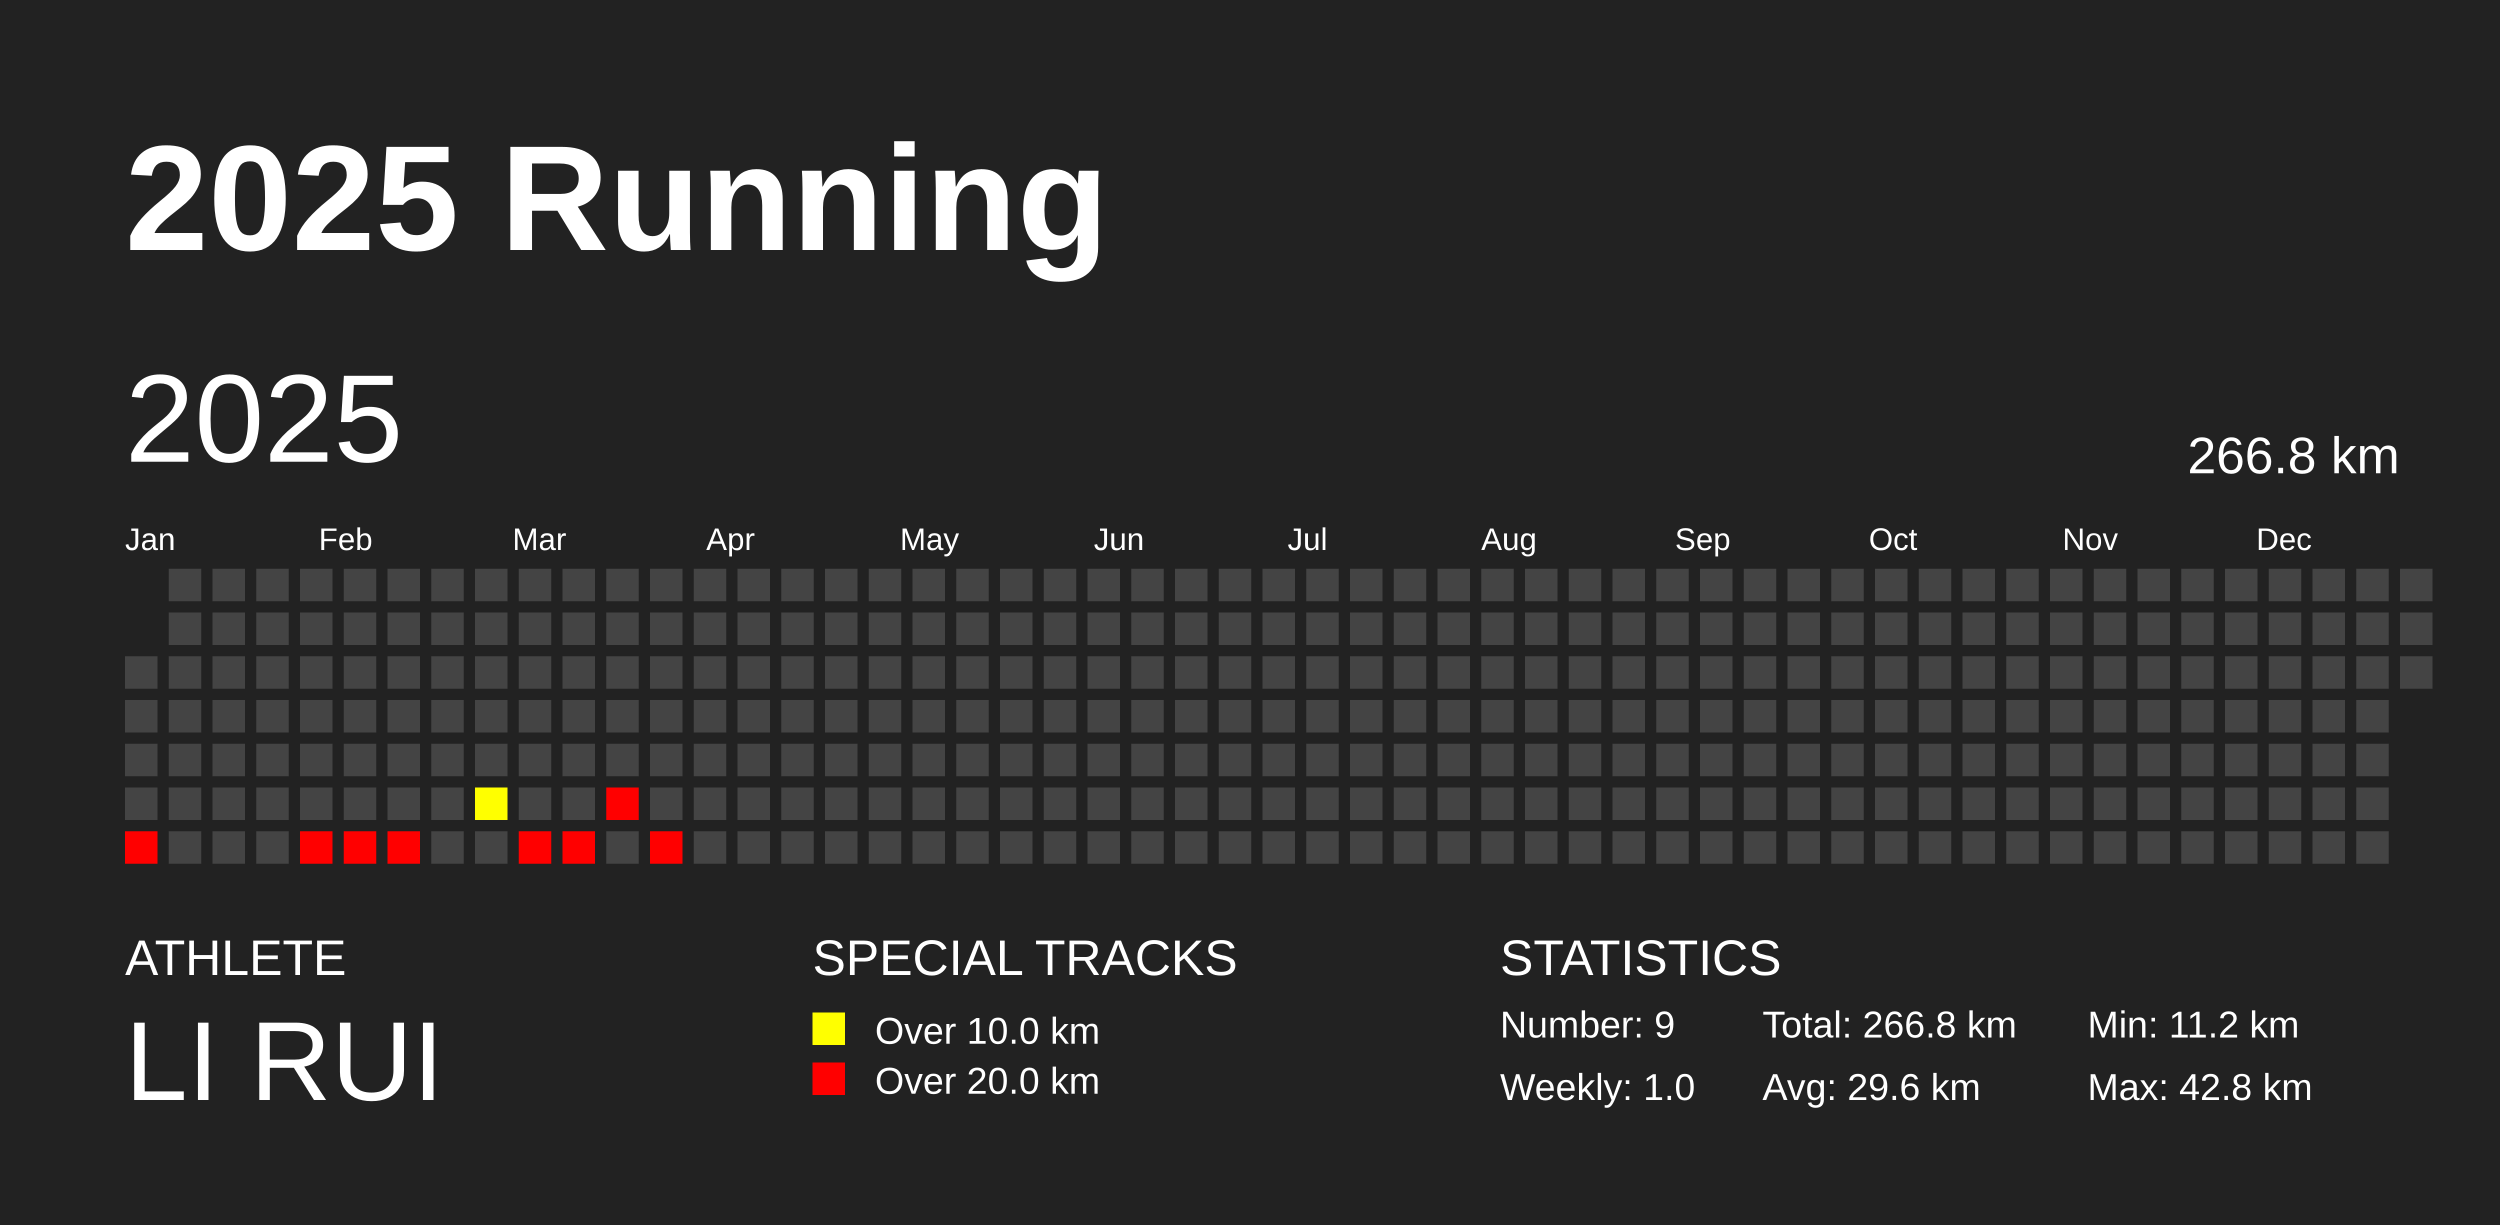
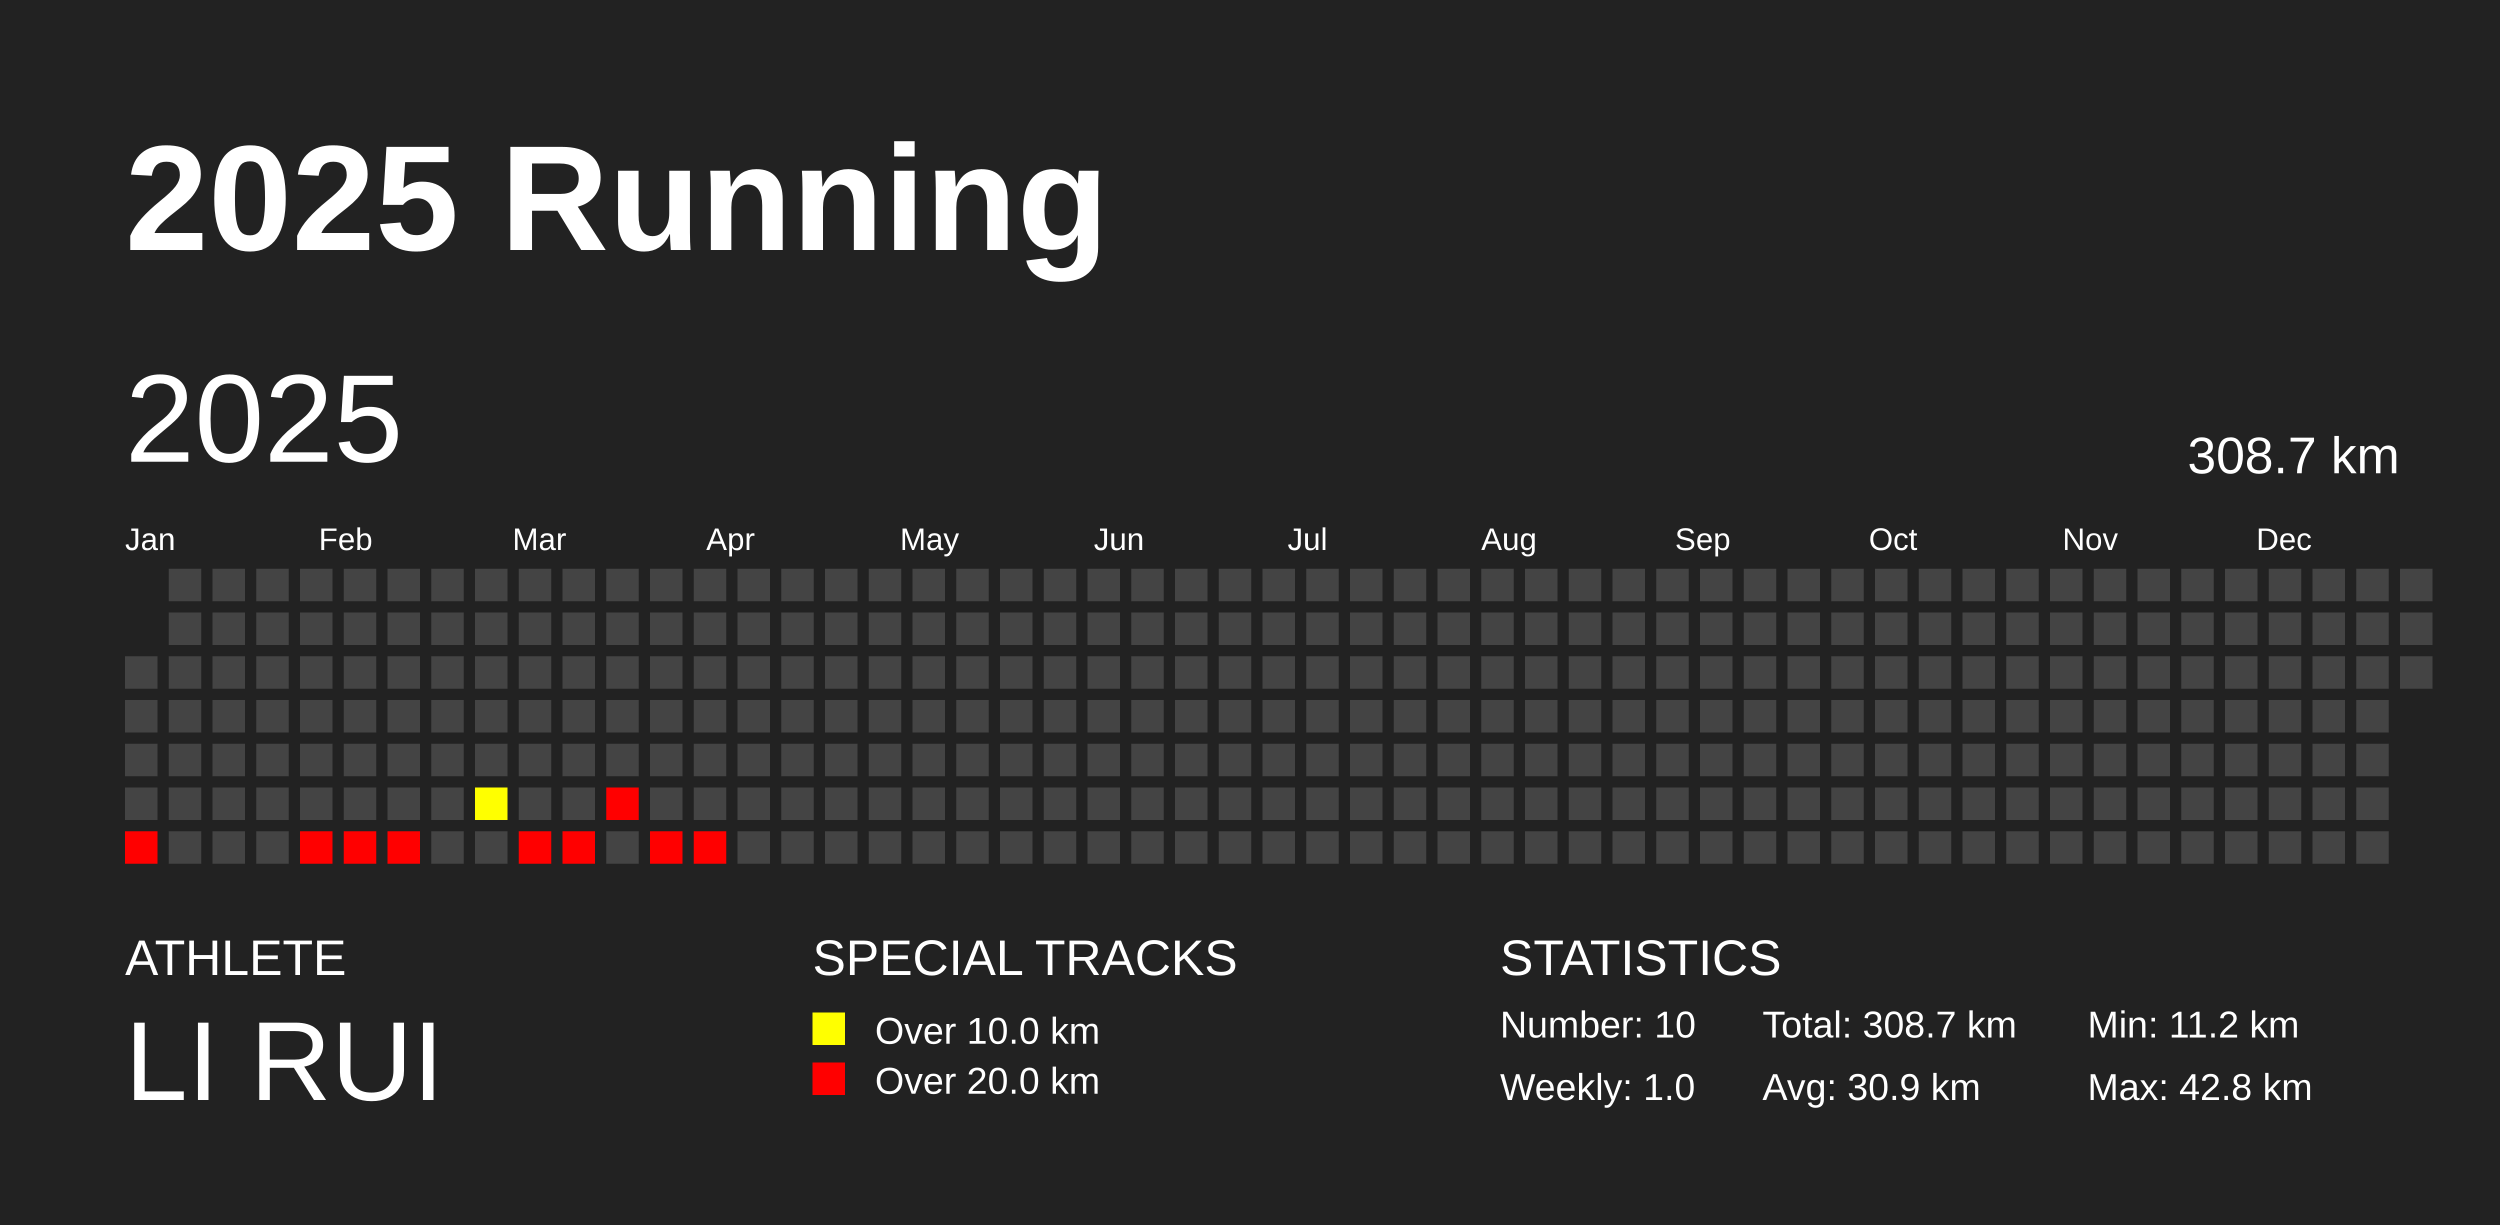
<svg xmlns="http://www.w3.org/2000/svg" baseProfile="full" height="98mm" version="1.1" viewBox="0,0,200,98" width="200mm">
  <defs />
  <rect fill="#222222" height="98" width="200" x="0" y="0" />
  <text fill="#FFFFFF" style="font-size:12px; font-family:Arial; font-weight:bold;" x="10" y="20">2025 Running</text>
  <text fill="#FFFFFF" style="font-size:4px; font-family:Arial" x="10" y="78">ATHLETE</text>
  <text fill="#FFFFFF" style="font-size:9px; font-family:Arial" x="10" y="88">LI RUI</text>
  <text fill="#FFFFFF" style="font-size:4px; font-family:Arial" x="65" y="78">SPECIAL TRACKS</text>
  <rect fill="yellow" height="2.6" width="2.6" x="65" y="81" />
  <text fill="#FFFFFF" style="font-size:3px; font-family:Arial" x="70" y="83.5">Over 10.0 km</text>
  <rect fill="red" height="2.6" width="2.6" x="65" y="85" />
  <text fill="#FFFFFF" style="font-size:3px; font-family:Arial" x="70" y="87.5">Over 20.0 km</text>
  <text fill="#FFFFFF" style="font-size:4px; font-family:Arial" x="120" y="78">STATISTICS</text>
-   <text fill="#FFFFFF" style="font-size:3px; font-family:Arial" x="120" y="83">Number: 9</text>
+   <text fill="#FFFFFF" style="font-size:3px; font-family:Arial" x="120" y="83">Number: 10</text>
  <text fill="#FFFFFF" style="font-size:3px; font-family:Arial" x="120" y="88">Weekly: 1.0</text>
-   <text fill="#FFFFFF" style="font-size:3px; font-family:Arial" x="141" y="83">Total: 266.8 km</text>
-   <text fill="#FFFFFF" style="font-size:3px; font-family:Arial" x="141" y="88">Avg: 29.6 km</text>
+   <text fill="#FFFFFF" style="font-size:3px; font-family:Arial" x="141" y="83">Total: 308.7 km</text>
+   <text fill="#FFFFFF" style="font-size:3px; font-family:Arial" x="141" y="88">Avg: 30.9 km</text>
  <text fill="#FFFFFF" style="font-size:3px; font-family:Arial" x="167" y="83">Min: 11.2 km</text>
  <text fill="#FFFFFF" style="font-size:3px; font-family:Arial" x="167" y="88">Max: 42.8 km</text>
  <text dominant-baseline="hanging" fill="#FFFFFF" style="font-size:10.0px; font-family:Arial;" x="10" y="30">2025</text>
-   <text dominant-baseline="hanging" fill="#FFFFFF" style="font-size:4.125px; font-family:Arial;" x="175" y="35">266.8 km</text>
+   <text dominant-baseline="hanging" fill="#FFFFFF" style="font-size:4.125px; font-family:Arial;" x="175" y="35">308.7 km</text>
  <text fill="#FFFFFF" style="font-size:2.5px; font-family:Arial" x="10.0" y="44">Jan</text>
  <text fill="#FFFFFF" style="font-size:2.5px; font-family:Arial" x="25.5" y="44">Feb</text>
  <text fill="#FFFFFF" style="font-size:2.5px; font-family:Arial" x="41.0" y="44">Mar</text>
  <text fill="#FFFFFF" style="font-size:2.5px; font-family:Arial" x="56.5" y="44">Apr</text>
  <text fill="#FFFFFF" style="font-size:2.5px; font-family:Arial" x="72.0" y="44">May</text>
  <text fill="#FFFFFF" style="font-size:2.5px; font-family:Arial" x="87.5" y="44">Jun</text>
  <text fill="#FFFFFF" style="font-size:2.5px; font-family:Arial" x="103.0" y="44">Jul</text>
  <text fill="#FFFFFF" style="font-size:2.5px; font-family:Arial" x="118.5" y="44">Aug</text>
  <text fill="#FFFFFF" style="font-size:2.5px; font-family:Arial" x="134.0" y="44">Sep</text>
  <text fill="#FFFFFF" style="font-size:2.5px; font-family:Arial" x="149.5" y="44">Oct</text>
  <text fill="#FFFFFF" style="font-size:2.5px; font-family:Arial" x="165.0" y="44">Nov</text>
  <text fill="#FFFFFF" style="font-size:2.5px; font-family:Arial" x="180.5" y="44">Dec</text>
  <rect fill="#444444" height="2.6" width="2.6" x="10.0" y="52.5" />
  <rect fill="#444444" height="2.6" width="2.6" x="10.0" y="56.0" />
  <rect fill="#444444" height="2.6" width="2.6" x="10.0" y="59.5" />
  <rect fill="#444444" height="2.6" width="2.6" x="10.0" y="63.0" />
  <rect fill="red" height="2.6" width="2.6" x="10.0" y="66.5" />
  <rect fill="#444444" height="2.6" width="2.6" x="13.5" y="45.5" />
  <rect fill="#444444" height="2.6" width="2.6" x="13.5" y="49.0" />
  <rect fill="#444444" height="2.6" width="2.6" x="13.5" y="52.5" />
  <rect fill="#444444" height="2.6" width="2.6" x="13.5" y="56.0" />
  <rect fill="#444444" height="2.6" width="2.6" x="13.5" y="59.5" />
  <rect fill="#444444" height="2.6" width="2.6" x="13.5" y="63.0" />
  <rect fill="#444444" height="2.6" width="2.6" x="13.5" y="66.5" />
  <rect fill="#444444" height="2.6" width="2.6" x="17.0" y="45.5" />
  <rect fill="#444444" height="2.6" width="2.6" x="17.0" y="49.0" />
  <rect fill="#444444" height="2.6" width="2.6" x="17.0" y="52.5" />
  <rect fill="#444444" height="2.6" width="2.6" x="17.0" y="56.0" />
  <rect fill="#444444" height="2.6" width="2.6" x="17.0" y="59.5" />
  <rect fill="#444444" height="2.6" width="2.6" x="17.0" y="63.0" />
  <rect fill="#444444" height="2.6" width="2.6" x="17.0" y="66.5" />
  <rect fill="#444444" height="2.6" width="2.6" x="20.5" y="45.5" />
  <rect fill="#444444" height="2.6" width="2.6" x="20.5" y="49.0" />
  <rect fill="#444444" height="2.6" width="2.6" x="20.5" y="52.5" />
  <rect fill="#444444" height="2.6" width="2.6" x="20.5" y="56.0" />
  <rect fill="#444444" height="2.6" width="2.6" x="20.5" y="59.5" />
  <rect fill="#444444" height="2.6" width="2.6" x="20.5" y="63.0" />
  <rect fill="#444444" height="2.6" width="2.6" x="20.5" y="66.5" />
  <rect fill="#444444" height="2.6" width="2.6" x="24.0" y="45.5" />
  <rect fill="#444444" height="2.6" width="2.6" x="24.0" y="49.0" />
  <rect fill="#444444" height="2.6" width="2.6" x="24.0" y="52.5" />
  <rect fill="#444444" height="2.6" width="2.6" x="24.0" y="56.0" />
  <rect fill="#444444" height="2.6" width="2.6" x="24.0" y="59.5" />
  <rect fill="#444444" height="2.6" width="2.6" x="24.0" y="63.0" />
  <rect fill="red" height="2.6" width="2.6" x="24.0" y="66.5" />
  <rect fill="#444444" height="2.6" width="2.6" x="27.5" y="45.5" />
  <rect fill="#444444" height="2.6" width="2.6" x="27.5" y="49.0" />
  <rect fill="#444444" height="2.6" width="2.6" x="27.5" y="52.5" />
  <rect fill="#444444" height="2.6" width="2.6" x="27.5" y="56.0" />
  <rect fill="#444444" height="2.6" width="2.6" x="27.5" y="59.5" />
  <rect fill="#444444" height="2.6" width="2.6" x="27.5" y="63.0" />
  <rect fill="red" height="2.6" width="2.6" x="27.5" y="66.5" />
  <rect fill="#444444" height="2.6" width="2.6" x="31.0" y="45.5" />
  <rect fill="#444444" height="2.6" width="2.6" x="31.0" y="49.0" />
  <rect fill="#444444" height="2.6" width="2.6" x="31.0" y="52.5" />
  <rect fill="#444444" height="2.6" width="2.6" x="31.0" y="56.0" />
  <rect fill="#444444" height="2.6" width="2.6" x="31.0" y="59.5" />
  <rect fill="#444444" height="2.6" width="2.6" x="31.0" y="63.0" />
  <rect fill="red" height="2.6" width="2.6" x="31.0" y="66.5" />
  <rect fill="#444444" height="2.6" width="2.6" x="34.5" y="45.5" />
  <rect fill="#444444" height="2.6" width="2.6" x="34.5" y="49.0" />
  <rect fill="#444444" height="2.6" width="2.6" x="34.5" y="52.5" />
  <rect fill="#444444" height="2.6" width="2.6" x="34.5" y="56.0" />
  <rect fill="#444444" height="2.6" width="2.6" x="34.5" y="59.5" />
  <rect fill="#444444" height="2.6" width="2.6" x="34.5" y="63.0" />
  <rect fill="#444444" height="2.6" width="2.6" x="34.5" y="66.5" />
  <rect fill="#444444" height="2.6" width="2.6" x="38.0" y="45.5" />
  <rect fill="#444444" height="2.6" width="2.6" x="38.0" y="49.0" />
  <rect fill="#444444" height="2.6" width="2.6" x="38.0" y="52.5" />
  <rect fill="#444444" height="2.6" width="2.6" x="38.0" y="56.0" />
  <rect fill="#444444" height="2.6" width="2.6" x="38.0" y="59.5" />
  <rect fill="#ffff00" height="2.6" width="2.6" x="38.0" y="63.0" />
  <rect fill="#444444" height="2.6" width="2.6" x="38.0" y="66.5" />
  <rect fill="#444444" height="2.6" width="2.6" x="41.5" y="45.5" />
  <rect fill="#444444" height="2.6" width="2.6" x="41.5" y="49.0" />
  <rect fill="#444444" height="2.6" width="2.6" x="41.5" y="52.5" />
  <rect fill="#444444" height="2.6" width="2.6" x="41.5" y="56.0" />
  <rect fill="#444444" height="2.6" width="2.6" x="41.5" y="59.5" />
  <rect fill="#444444" height="2.6" width="2.6" x="41.5" y="63.0" />
  <rect fill="red" height="2.6" width="2.6" x="41.5" y="66.5" />
  <rect fill="#444444" height="2.6" width="2.6" x="45.0" y="45.5" />
  <rect fill="#444444" height="2.6" width="2.6" x="45.0" y="49.0" />
  <rect fill="#444444" height="2.6" width="2.6" x="45.0" y="52.5" />
  <rect fill="#444444" height="2.6" width="2.6" x="45.0" y="56.0" />
  <rect fill="#444444" height="2.6" width="2.6" x="45.0" y="59.5" />
  <rect fill="#444444" height="2.6" width="2.6" x="45.0" y="63.0" />
  <rect fill="red" height="2.6" width="2.6" x="45.0" y="66.5" />
  <rect fill="#444444" height="2.6" width="2.6" x="48.5" y="45.5" />
  <rect fill="#444444" height="2.6" width="2.6" x="48.5" y="49.0" />
  <rect fill="#444444" height="2.6" width="2.6" x="48.5" y="52.5" />
  <rect fill="#444444" height="2.6" width="2.6" x="48.5" y="56.0" />
  <rect fill="#444444" height="2.6" width="2.6" x="48.5" y="59.5" />
  <rect fill="red" height="2.6" width="2.6" x="48.5" y="63.0" />
  <rect fill="#444444" height="2.6" width="2.6" x="48.5" y="66.5" />
  <rect fill="#444444" height="2.6" width="2.6" x="52.0" y="45.5" />
  <rect fill="#444444" height="2.6" width="2.6" x="52.0" y="49.0" />
  <rect fill="#444444" height="2.6" width="2.6" x="52.0" y="52.5" />
  <rect fill="#444444" height="2.6" width="2.6" x="52.0" y="56.0" />
  <rect fill="#444444" height="2.6" width="2.6" x="52.0" y="59.5" />
  <rect fill="#444444" height="2.6" width="2.6" x="52.0" y="63.0" />
  <rect fill="red" height="2.6" width="2.6" x="52.0" y="66.5" />
  <rect fill="#444444" height="2.6" width="2.6" x="55.5" y="45.5" />
  <rect fill="#444444" height="2.6" width="2.6" x="55.5" y="49.0" />
  <rect fill="#444444" height="2.6" width="2.6" x="55.5" y="52.5" />
  <rect fill="#444444" height="2.6" width="2.6" x="55.5" y="56.0" />
  <rect fill="#444444" height="2.6" width="2.6" x="55.5" y="59.5" />
  <rect fill="#444444" height="2.6" width="2.6" x="55.5" y="63.0" />
-   <rect fill="#444444" height="2.6" width="2.6" x="55.5" y="66.5" />
+   <rect fill="red" height="2.6" width="2.6" x="55.5" y="66.5" />
  <rect fill="#444444" height="2.6" width="2.6" x="59.0" y="45.5" />
  <rect fill="#444444" height="2.6" width="2.6" x="59.0" y="49.0" />
  <rect fill="#444444" height="2.6" width="2.6" x="59.0" y="52.5" />
  <rect fill="#444444" height="2.6" width="2.6" x="59.0" y="56.0" />
  <rect fill="#444444" height="2.6" width="2.6" x="59.0" y="59.5" />
  <rect fill="#444444" height="2.6" width="2.6" x="59.0" y="63.0" />
  <rect fill="#444444" height="2.6" width="2.6" x="59.0" y="66.5" />
  <rect fill="#444444" height="2.6" width="2.6" x="62.5" y="45.5" />
  <rect fill="#444444" height="2.6" width="2.6" x="62.5" y="49.0" />
  <rect fill="#444444" height="2.6" width="2.6" x="62.5" y="52.5" />
  <rect fill="#444444" height="2.6" width="2.6" x="62.5" y="56.0" />
  <rect fill="#444444" height="2.6" width="2.6" x="62.5" y="59.5" />
  <rect fill="#444444" height="2.6" width="2.6" x="62.5" y="63.0" />
  <rect fill="#444444" height="2.6" width="2.6" x="62.5" y="66.5" />
  <rect fill="#444444" height="2.6" width="2.6" x="66.0" y="45.5" />
  <rect fill="#444444" height="2.6" width="2.6" x="66.0" y="49.0" />
  <rect fill="#444444" height="2.6" width="2.6" x="66.0" y="52.5" />
  <rect fill="#444444" height="2.6" width="2.6" x="66.0" y="56.0" />
  <rect fill="#444444" height="2.6" width="2.6" x="66.0" y="59.5" />
  <rect fill="#444444" height="2.6" width="2.6" x="66.0" y="63.0" />
  <rect fill="#444444" height="2.6" width="2.6" x="66.0" y="66.5" />
  <rect fill="#444444" height="2.6" width="2.6" x="69.5" y="45.5" />
  <rect fill="#444444" height="2.6" width="2.6" x="69.5" y="49.0" />
  <rect fill="#444444" height="2.6" width="2.6" x="69.5" y="52.5" />
  <rect fill="#444444" height="2.6" width="2.6" x="69.5" y="56.0" />
  <rect fill="#444444" height="2.6" width="2.6" x="69.5" y="59.5" />
  <rect fill="#444444" height="2.6" width="2.6" x="69.5" y="63.0" />
  <rect fill="#444444" height="2.6" width="2.6" x="69.5" y="66.5" />
  <rect fill="#444444" height="2.6" width="2.6" x="73.0" y="45.5" />
  <rect fill="#444444" height="2.6" width="2.6" x="73.0" y="49.0" />
  <rect fill="#444444" height="2.6" width="2.6" x="73.0" y="52.5" />
  <rect fill="#444444" height="2.6" width="2.6" x="73.0" y="56.0" />
  <rect fill="#444444" height="2.6" width="2.6" x="73.0" y="59.5" />
  <rect fill="#444444" height="2.6" width="2.6" x="73.0" y="63.0" />
  <rect fill="#444444" height="2.6" width="2.6" x="73.0" y="66.5" />
  <rect fill="#444444" height="2.6" width="2.6" x="76.5" y="45.5" />
  <rect fill="#444444" height="2.6" width="2.6" x="76.5" y="49.0" />
  <rect fill="#444444" height="2.6" width="2.6" x="76.5" y="52.5" />
  <rect fill="#444444" height="2.6" width="2.6" x="76.5" y="56.0" />
  <rect fill="#444444" height="2.6" width="2.6" x="76.5" y="59.5" />
  <rect fill="#444444" height="2.6" width="2.6" x="76.5" y="63.0" />
  <rect fill="#444444" height="2.6" width="2.6" x="76.5" y="66.5" />
  <rect fill="#444444" height="2.6" width="2.6" x="80.0" y="45.5" />
  <rect fill="#444444" height="2.6" width="2.6" x="80.0" y="49.0" />
  <rect fill="#444444" height="2.6" width="2.6" x="80.0" y="52.5" />
  <rect fill="#444444" height="2.6" width="2.6" x="80.0" y="56.0" />
  <rect fill="#444444" height="2.6" width="2.6" x="80.0" y="59.5" />
  <rect fill="#444444" height="2.6" width="2.6" x="80.0" y="63.0" />
  <rect fill="#444444" height="2.6" width="2.6" x="80.0" y="66.5" />
  <rect fill="#444444" height="2.6" width="2.6" x="83.5" y="45.5" />
  <rect fill="#444444" height="2.6" width="2.6" x="83.5" y="49.0" />
  <rect fill="#444444" height="2.6" width="2.6" x="83.5" y="52.5" />
  <rect fill="#444444" height="2.6" width="2.6" x="83.5" y="56.0" />
  <rect fill="#444444" height="2.6" width="2.6" x="83.5" y="59.5" />
  <rect fill="#444444" height="2.6" width="2.6" x="83.5" y="63.0" />
  <rect fill="#444444" height="2.6" width="2.6" x="83.5" y="66.5" />
  <rect fill="#444444" height="2.6" width="2.6" x="87.0" y="45.5" />
  <rect fill="#444444" height="2.6" width="2.6" x="87.0" y="49.0" />
  <rect fill="#444444" height="2.6" width="2.6" x="87.0" y="52.5" />
  <rect fill="#444444" height="2.6" width="2.6" x="87.0" y="56.0" />
  <rect fill="#444444" height="2.6" width="2.6" x="87.0" y="59.5" />
  <rect fill="#444444" height="2.6" width="2.6" x="87.0" y="63.0" />
  <rect fill="#444444" height="2.6" width="2.6" x="87.0" y="66.5" />
  <rect fill="#444444" height="2.6" width="2.6" x="90.5" y="45.5" />
  <rect fill="#444444" height="2.6" width="2.6" x="90.5" y="49.0" />
  <rect fill="#444444" height="2.6" width="2.6" x="90.5" y="52.5" />
  <rect fill="#444444" height="2.6" width="2.6" x="90.5" y="56.0" />
  <rect fill="#444444" height="2.6" width="2.6" x="90.5" y="59.5" />
  <rect fill="#444444" height="2.6" width="2.6" x="90.5" y="63.0" />
  <rect fill="#444444" height="2.6" width="2.6" x="90.5" y="66.5" />
  <rect fill="#444444" height="2.6" width="2.6" x="94.0" y="45.5" />
  <rect fill="#444444" height="2.6" width="2.6" x="94.0" y="49.0" />
  <rect fill="#444444" height="2.6" width="2.6" x="94.0" y="52.5" />
  <rect fill="#444444" height="2.6" width="2.6" x="94.0" y="56.0" />
  <rect fill="#444444" height="2.6" width="2.6" x="94.0" y="59.5" />
  <rect fill="#444444" height="2.6" width="2.6" x="94.0" y="63.0" />
  <rect fill="#444444" height="2.6" width="2.6" x="94.0" y="66.5" />
  <rect fill="#444444" height="2.6" width="2.6" x="97.5" y="45.5" />
  <rect fill="#444444" height="2.6" width="2.6" x="97.5" y="49.0" />
  <rect fill="#444444" height="2.6" width="2.6" x="97.5" y="52.5" />
  <rect fill="#444444" height="2.6" width="2.6" x="97.5" y="56.0" />
  <rect fill="#444444" height="2.6" width="2.6" x="97.5" y="59.5" />
  <rect fill="#444444" height="2.6" width="2.6" x="97.5" y="63.0" />
  <rect fill="#444444" height="2.6" width="2.6" x="97.5" y="66.5" />
  <rect fill="#444444" height="2.6" width="2.6" x="101.0" y="45.5" />
  <rect fill="#444444" height="2.6" width="2.6" x="101.0" y="49.0" />
  <rect fill="#444444" height="2.6" width="2.6" x="101.0" y="52.5" />
  <rect fill="#444444" height="2.6" width="2.6" x="101.0" y="56.0" />
  <rect fill="#444444" height="2.6" width="2.6" x="101.0" y="59.5" />
  <rect fill="#444444" height="2.6" width="2.6" x="101.0" y="63.0" />
  <rect fill="#444444" height="2.6" width="2.6" x="101.0" y="66.5" />
  <rect fill="#444444" height="2.6" width="2.6" x="104.5" y="45.5" />
  <rect fill="#444444" height="2.6" width="2.6" x="104.5" y="49.0" />
  <rect fill="#444444" height="2.6" width="2.6" x="104.5" y="52.5" />
  <rect fill="#444444" height="2.6" width="2.6" x="104.5" y="56.0" />
  <rect fill="#444444" height="2.6" width="2.6" x="104.5" y="59.5" />
  <rect fill="#444444" height="2.6" width="2.6" x="104.5" y="63.0" />
  <rect fill="#444444" height="2.6" width="2.6" x="104.5" y="66.5" />
  <rect fill="#444444" height="2.6" width="2.6" x="108.0" y="45.5" />
  <rect fill="#444444" height="2.6" width="2.6" x="108.0" y="49.0" />
  <rect fill="#444444" height="2.6" width="2.6" x="108.0" y="52.5" />
  <rect fill="#444444" height="2.6" width="2.6" x="108.0" y="56.0" />
  <rect fill="#444444" height="2.6" width="2.6" x="108.0" y="59.5" />
  <rect fill="#444444" height="2.6" width="2.6" x="108.0" y="63.0" />
  <rect fill="#444444" height="2.6" width="2.6" x="108.0" y="66.5" />
  <rect fill="#444444" height="2.6" width="2.6" x="111.5" y="45.5" />
  <rect fill="#444444" height="2.6" width="2.6" x="111.5" y="49.0" />
  <rect fill="#444444" height="2.6" width="2.6" x="111.5" y="52.5" />
  <rect fill="#444444" height="2.6" width="2.6" x="111.5" y="56.0" />
  <rect fill="#444444" height="2.6" width="2.6" x="111.5" y="59.5" />
  <rect fill="#444444" height="2.6" width="2.6" x="111.5" y="63.0" />
  <rect fill="#444444" height="2.6" width="2.6" x="111.5" y="66.5" />
  <rect fill="#444444" height="2.6" width="2.6" x="115.0" y="45.5" />
  <rect fill="#444444" height="2.6" width="2.6" x="115.0" y="49.0" />
  <rect fill="#444444" height="2.6" width="2.6" x="115.0" y="52.5" />
  <rect fill="#444444" height="2.6" width="2.6" x="115.0" y="56.0" />
  <rect fill="#444444" height="2.6" width="2.6" x="115.0" y="59.5" />
  <rect fill="#444444" height="2.6" width="2.6" x="115.0" y="63.0" />
  <rect fill="#444444" height="2.6" width="2.6" x="115.0" y="66.5" />
  <rect fill="#444444" height="2.6" width="2.6" x="118.5" y="45.5" />
  <rect fill="#444444" height="2.6" width="2.6" x="118.5" y="49.0" />
  <rect fill="#444444" height="2.6" width="2.6" x="118.5" y="52.5" />
  <rect fill="#444444" height="2.6" width="2.6" x="118.5" y="56.0" />
  <rect fill="#444444" height="2.6" width="2.6" x="118.5" y="59.5" />
  <rect fill="#444444" height="2.6" width="2.6" x="118.5" y="63.0" />
  <rect fill="#444444" height="2.6" width="2.6" x="118.5" y="66.5" />
  <rect fill="#444444" height="2.6" width="2.6" x="122.0" y="45.5" />
  <rect fill="#444444" height="2.6" width="2.6" x="122.0" y="49.0" />
  <rect fill="#444444" height="2.6" width="2.6" x="122.0" y="52.5" />
  <rect fill="#444444" height="2.6" width="2.6" x="122.0" y="56.0" />
  <rect fill="#444444" height="2.6" width="2.6" x="122.0" y="59.5" />
  <rect fill="#444444" height="2.6" width="2.6" x="122.0" y="63.0" />
  <rect fill="#444444" height="2.6" width="2.6" x="122.0" y="66.5" />
  <rect fill="#444444" height="2.6" width="2.6" x="125.5" y="45.5" />
  <rect fill="#444444" height="2.6" width="2.6" x="125.5" y="49.0" />
  <rect fill="#444444" height="2.6" width="2.6" x="125.5" y="52.5" />
  <rect fill="#444444" height="2.6" width="2.6" x="125.5" y="56.0" />
  <rect fill="#444444" height="2.6" width="2.6" x="125.5" y="59.5" />
  <rect fill="#444444" height="2.6" width="2.6" x="125.5" y="63.0" />
  <rect fill="#444444" height="2.6" width="2.6" x="125.5" y="66.5" />
  <rect fill="#444444" height="2.6" width="2.6" x="129.0" y="45.5" />
  <rect fill="#444444" height="2.6" width="2.6" x="129.0" y="49.0" />
  <rect fill="#444444" height="2.6" width="2.6" x="129.0" y="52.5" />
  <rect fill="#444444" height="2.6" width="2.6" x="129.0" y="56.0" />
  <rect fill="#444444" height="2.6" width="2.6" x="129.0" y="59.5" />
  <rect fill="#444444" height="2.6" width="2.6" x="129.0" y="63.0" />
  <rect fill="#444444" height="2.6" width="2.6" x="129.0" y="66.5" />
  <rect fill="#444444" height="2.6" width="2.6" x="132.5" y="45.5" />
  <rect fill="#444444" height="2.6" width="2.6" x="132.5" y="49.0" />
  <rect fill="#444444" height="2.6" width="2.6" x="132.5" y="52.5" />
  <rect fill="#444444" height="2.6" width="2.6" x="132.5" y="56.0" />
  <rect fill="#444444" height="2.6" width="2.6" x="132.5" y="59.5" />
  <rect fill="#444444" height="2.6" width="2.6" x="132.5" y="63.0" />
  <rect fill="#444444" height="2.6" width="2.6" x="132.5" y="66.5" />
  <rect fill="#444444" height="2.6" width="2.6" x="136.0" y="45.5" />
  <rect fill="#444444" height="2.6" width="2.6" x="136.0" y="49.0" />
  <rect fill="#444444" height="2.6" width="2.6" x="136.0" y="52.5" />
  <rect fill="#444444" height="2.6" width="2.6" x="136.0" y="56.0" />
  <rect fill="#444444" height="2.6" width="2.6" x="136.0" y="59.5" />
  <rect fill="#444444" height="2.6" width="2.6" x="136.0" y="63.0" />
  <rect fill="#444444" height="2.6" width="2.6" x="136.0" y="66.5" />
  <rect fill="#444444" height="2.6" width="2.6" x="139.5" y="45.5" />
  <rect fill="#444444" height="2.6" width="2.6" x="139.5" y="49.0" />
  <rect fill="#444444" height="2.6" width="2.6" x="139.5" y="52.5" />
  <rect fill="#444444" height="2.6" width="2.6" x="139.5" y="56.0" />
  <rect fill="#444444" height="2.6" width="2.6" x="139.5" y="59.5" />
  <rect fill="#444444" height="2.6" width="2.6" x="139.5" y="63.0" />
  <rect fill="#444444" height="2.6" width="2.6" x="139.5" y="66.5" />
  <rect fill="#444444" height="2.6" width="2.6" x="143.0" y="45.5" />
  <rect fill="#444444" height="2.6" width="2.6" x="143.0" y="49.0" />
  <rect fill="#444444" height="2.6" width="2.6" x="143.0" y="52.5" />
  <rect fill="#444444" height="2.6" width="2.6" x="143.0" y="56.0" />
  <rect fill="#444444" height="2.6" width="2.6" x="143.0" y="59.5" />
  <rect fill="#444444" height="2.6" width="2.6" x="143.0" y="63.0" />
  <rect fill="#444444" height="2.6" width="2.6" x="143.0" y="66.5" />
  <rect fill="#444444" height="2.6" width="2.6" x="146.5" y="45.5" />
  <rect fill="#444444" height="2.6" width="2.6" x="146.5" y="49.0" />
  <rect fill="#444444" height="2.6" width="2.6" x="146.5" y="52.5" />
  <rect fill="#444444" height="2.6" width="2.6" x="146.5" y="56.0" />
  <rect fill="#444444" height="2.6" width="2.6" x="146.5" y="59.5" />
  <rect fill="#444444" height="2.6" width="2.6" x="146.5" y="63.0" />
  <rect fill="#444444" height="2.6" width="2.6" x="146.5" y="66.5" />
  <rect fill="#444444" height="2.6" width="2.6" x="150.0" y="45.5" />
  <rect fill="#444444" height="2.6" width="2.6" x="150.0" y="49.0" />
  <rect fill="#444444" height="2.6" width="2.6" x="150.0" y="52.5" />
  <rect fill="#444444" height="2.6" width="2.6" x="150.0" y="56.0" />
  <rect fill="#444444" height="2.6" width="2.6" x="150.0" y="59.5" />
  <rect fill="#444444" height="2.6" width="2.6" x="150.0" y="63.0" />
  <rect fill="#444444" height="2.6" width="2.6" x="150.0" y="66.5" />
  <rect fill="#444444" height="2.6" width="2.6" x="153.5" y="45.5" />
  <rect fill="#444444" height="2.6" width="2.6" x="153.5" y="49.0" />
  <rect fill="#444444" height="2.6" width="2.6" x="153.5" y="52.5" />
  <rect fill="#444444" height="2.6" width="2.6" x="153.5" y="56.0" />
  <rect fill="#444444" height="2.6" width="2.6" x="153.5" y="59.5" />
  <rect fill="#444444" height="2.6" width="2.6" x="153.5" y="63.0" />
  <rect fill="#444444" height="2.6" width="2.6" x="153.5" y="66.5" />
  <rect fill="#444444" height="2.6" width="2.6" x="157.0" y="45.5" />
  <rect fill="#444444" height="2.6" width="2.6" x="157.0" y="49.0" />
  <rect fill="#444444" height="2.6" width="2.6" x="157.0" y="52.5" />
  <rect fill="#444444" height="2.6" width="2.6" x="157.0" y="56.0" />
  <rect fill="#444444" height="2.6" width="2.6" x="157.0" y="59.5" />
  <rect fill="#444444" height="2.6" width="2.6" x="157.0" y="63.0" />
  <rect fill="#444444" height="2.6" width="2.6" x="157.0" y="66.5" />
  <rect fill="#444444" height="2.6" width="2.6" x="160.5" y="45.5" />
  <rect fill="#444444" height="2.6" width="2.6" x="160.5" y="49.0" />
  <rect fill="#444444" height="2.6" width="2.6" x="160.5" y="52.5" />
  <rect fill="#444444" height="2.6" width="2.6" x="160.5" y="56.0" />
  <rect fill="#444444" height="2.6" width="2.6" x="160.5" y="59.5" />
  <rect fill="#444444" height="2.6" width="2.6" x="160.5" y="63.0" />
  <rect fill="#444444" height="2.6" width="2.6" x="160.5" y="66.5" />
  <rect fill="#444444" height="2.6" width="2.6" x="164.0" y="45.5" />
  <rect fill="#444444" height="2.6" width="2.6" x="164.0" y="49.0" />
  <rect fill="#444444" height="2.6" width="2.6" x="164.0" y="52.5" />
  <rect fill="#444444" height="2.6" width="2.6" x="164.0" y="56.0" />
  <rect fill="#444444" height="2.6" width="2.6" x="164.0" y="59.5" />
  <rect fill="#444444" height="2.6" width="2.6" x="164.0" y="63.0" />
  <rect fill="#444444" height="2.6" width="2.6" x="164.0" y="66.5" />
  <rect fill="#444444" height="2.6" width="2.6" x="167.5" y="45.5" />
  <rect fill="#444444" height="2.6" width="2.6" x="167.5" y="49.0" />
  <rect fill="#444444" height="2.6" width="2.6" x="167.5" y="52.5" />
  <rect fill="#444444" height="2.6" width="2.6" x="167.5" y="56.0" />
  <rect fill="#444444" height="2.6" width="2.6" x="167.5" y="59.5" />
  <rect fill="#444444" height="2.6" width="2.6" x="167.5" y="63.0" />
  <rect fill="#444444" height="2.6" width="2.6" x="167.5" y="66.5" />
  <rect fill="#444444" height="2.6" width="2.6" x="171.0" y="45.5" />
  <rect fill="#444444" height="2.6" width="2.6" x="171.0" y="49.0" />
  <rect fill="#444444" height="2.6" width="2.6" x="171.0" y="52.5" />
  <rect fill="#444444" height="2.6" width="2.6" x="171.0" y="56.0" />
  <rect fill="#444444" height="2.6" width="2.6" x="171.0" y="59.5" />
  <rect fill="#444444" height="2.6" width="2.6" x="171.0" y="63.0" />
  <rect fill="#444444" height="2.6" width="2.6" x="171.0" y="66.5" />
  <rect fill="#444444" height="2.6" width="2.6" x="174.5" y="45.5" />
  <rect fill="#444444" height="2.6" width="2.6" x="174.5" y="49.0" />
  <rect fill="#444444" height="2.6" width="2.6" x="174.5" y="52.5" />
  <rect fill="#444444" height="2.6" width="2.6" x="174.5" y="56.0" />
  <rect fill="#444444" height="2.6" width="2.6" x="174.5" y="59.5" />
  <rect fill="#444444" height="2.6" width="2.6" x="174.5" y="63.0" />
  <rect fill="#444444" height="2.6" width="2.6" x="174.5" y="66.5" />
  <rect fill="#444444" height="2.6" width="2.6" x="178.0" y="45.5" />
  <rect fill="#444444" height="2.6" width="2.6" x="178.0" y="49.0" />
  <rect fill="#444444" height="2.6" width="2.6" x="178.0" y="52.5" />
  <rect fill="#444444" height="2.6" width="2.6" x="178.0" y="56.0" />
  <rect fill="#444444" height="2.6" width="2.6" x="178.0" y="59.5" />
  <rect fill="#444444" height="2.6" width="2.6" x="178.0" y="63.0" />
  <rect fill="#444444" height="2.6" width="2.6" x="178.0" y="66.5" />
  <rect fill="#444444" height="2.6" width="2.6" x="181.5" y="45.5" />
  <rect fill="#444444" height="2.6" width="2.6" x="181.5" y="49.0" />
  <rect fill="#444444" height="2.6" width="2.6" x="181.5" y="52.5" />
  <rect fill="#444444" height="2.6" width="2.6" x="181.5" y="56.0" />
  <rect fill="#444444" height="2.6" width="2.6" x="181.5" y="59.5" />
  <rect fill="#444444" height="2.6" width="2.6" x="181.5" y="63.0" />
  <rect fill="#444444" height="2.6" width="2.6" x="181.5" y="66.5" />
  <rect fill="#444444" height="2.6" width="2.6" x="185.0" y="45.5" />
  <rect fill="#444444" height="2.6" width="2.6" x="185.0" y="49.0" />
  <rect fill="#444444" height="2.6" width="2.6" x="185.0" y="52.5" />
  <rect fill="#444444" height="2.6" width="2.6" x="185.0" y="56.0" />
  <rect fill="#444444" height="2.6" width="2.6" x="185.0" y="59.5" />
  <rect fill="#444444" height="2.6" width="2.6" x="185.0" y="63.0" />
  <rect fill="#444444" height="2.6" width="2.6" x="185.0" y="66.5" />
  <rect fill="#444444" height="2.6" width="2.6" x="188.5" y="45.5" />
  <rect fill="#444444" height="2.6" width="2.6" x="188.5" y="49.0" />
  <rect fill="#444444" height="2.6" width="2.6" x="188.5" y="52.5" />
  <rect fill="#444444" height="2.6" width="2.6" x="188.5" y="56.0" />
  <rect fill="#444444" height="2.6" width="2.6" x="188.5" y="59.5" />
  <rect fill="#444444" height="2.6" width="2.6" x="188.5" y="63.0" />
  <rect fill="#444444" height="2.6" width="2.6" x="188.5" y="66.5" />
  <rect fill="#444444" height="2.6" width="2.6" x="192.0" y="45.5" />
  <rect fill="#444444" height="2.6" width="2.6" x="192.0" y="49.0" />
  <rect fill="#444444" height="2.6" width="2.6" x="192.0" y="52.5" />
</svg>
